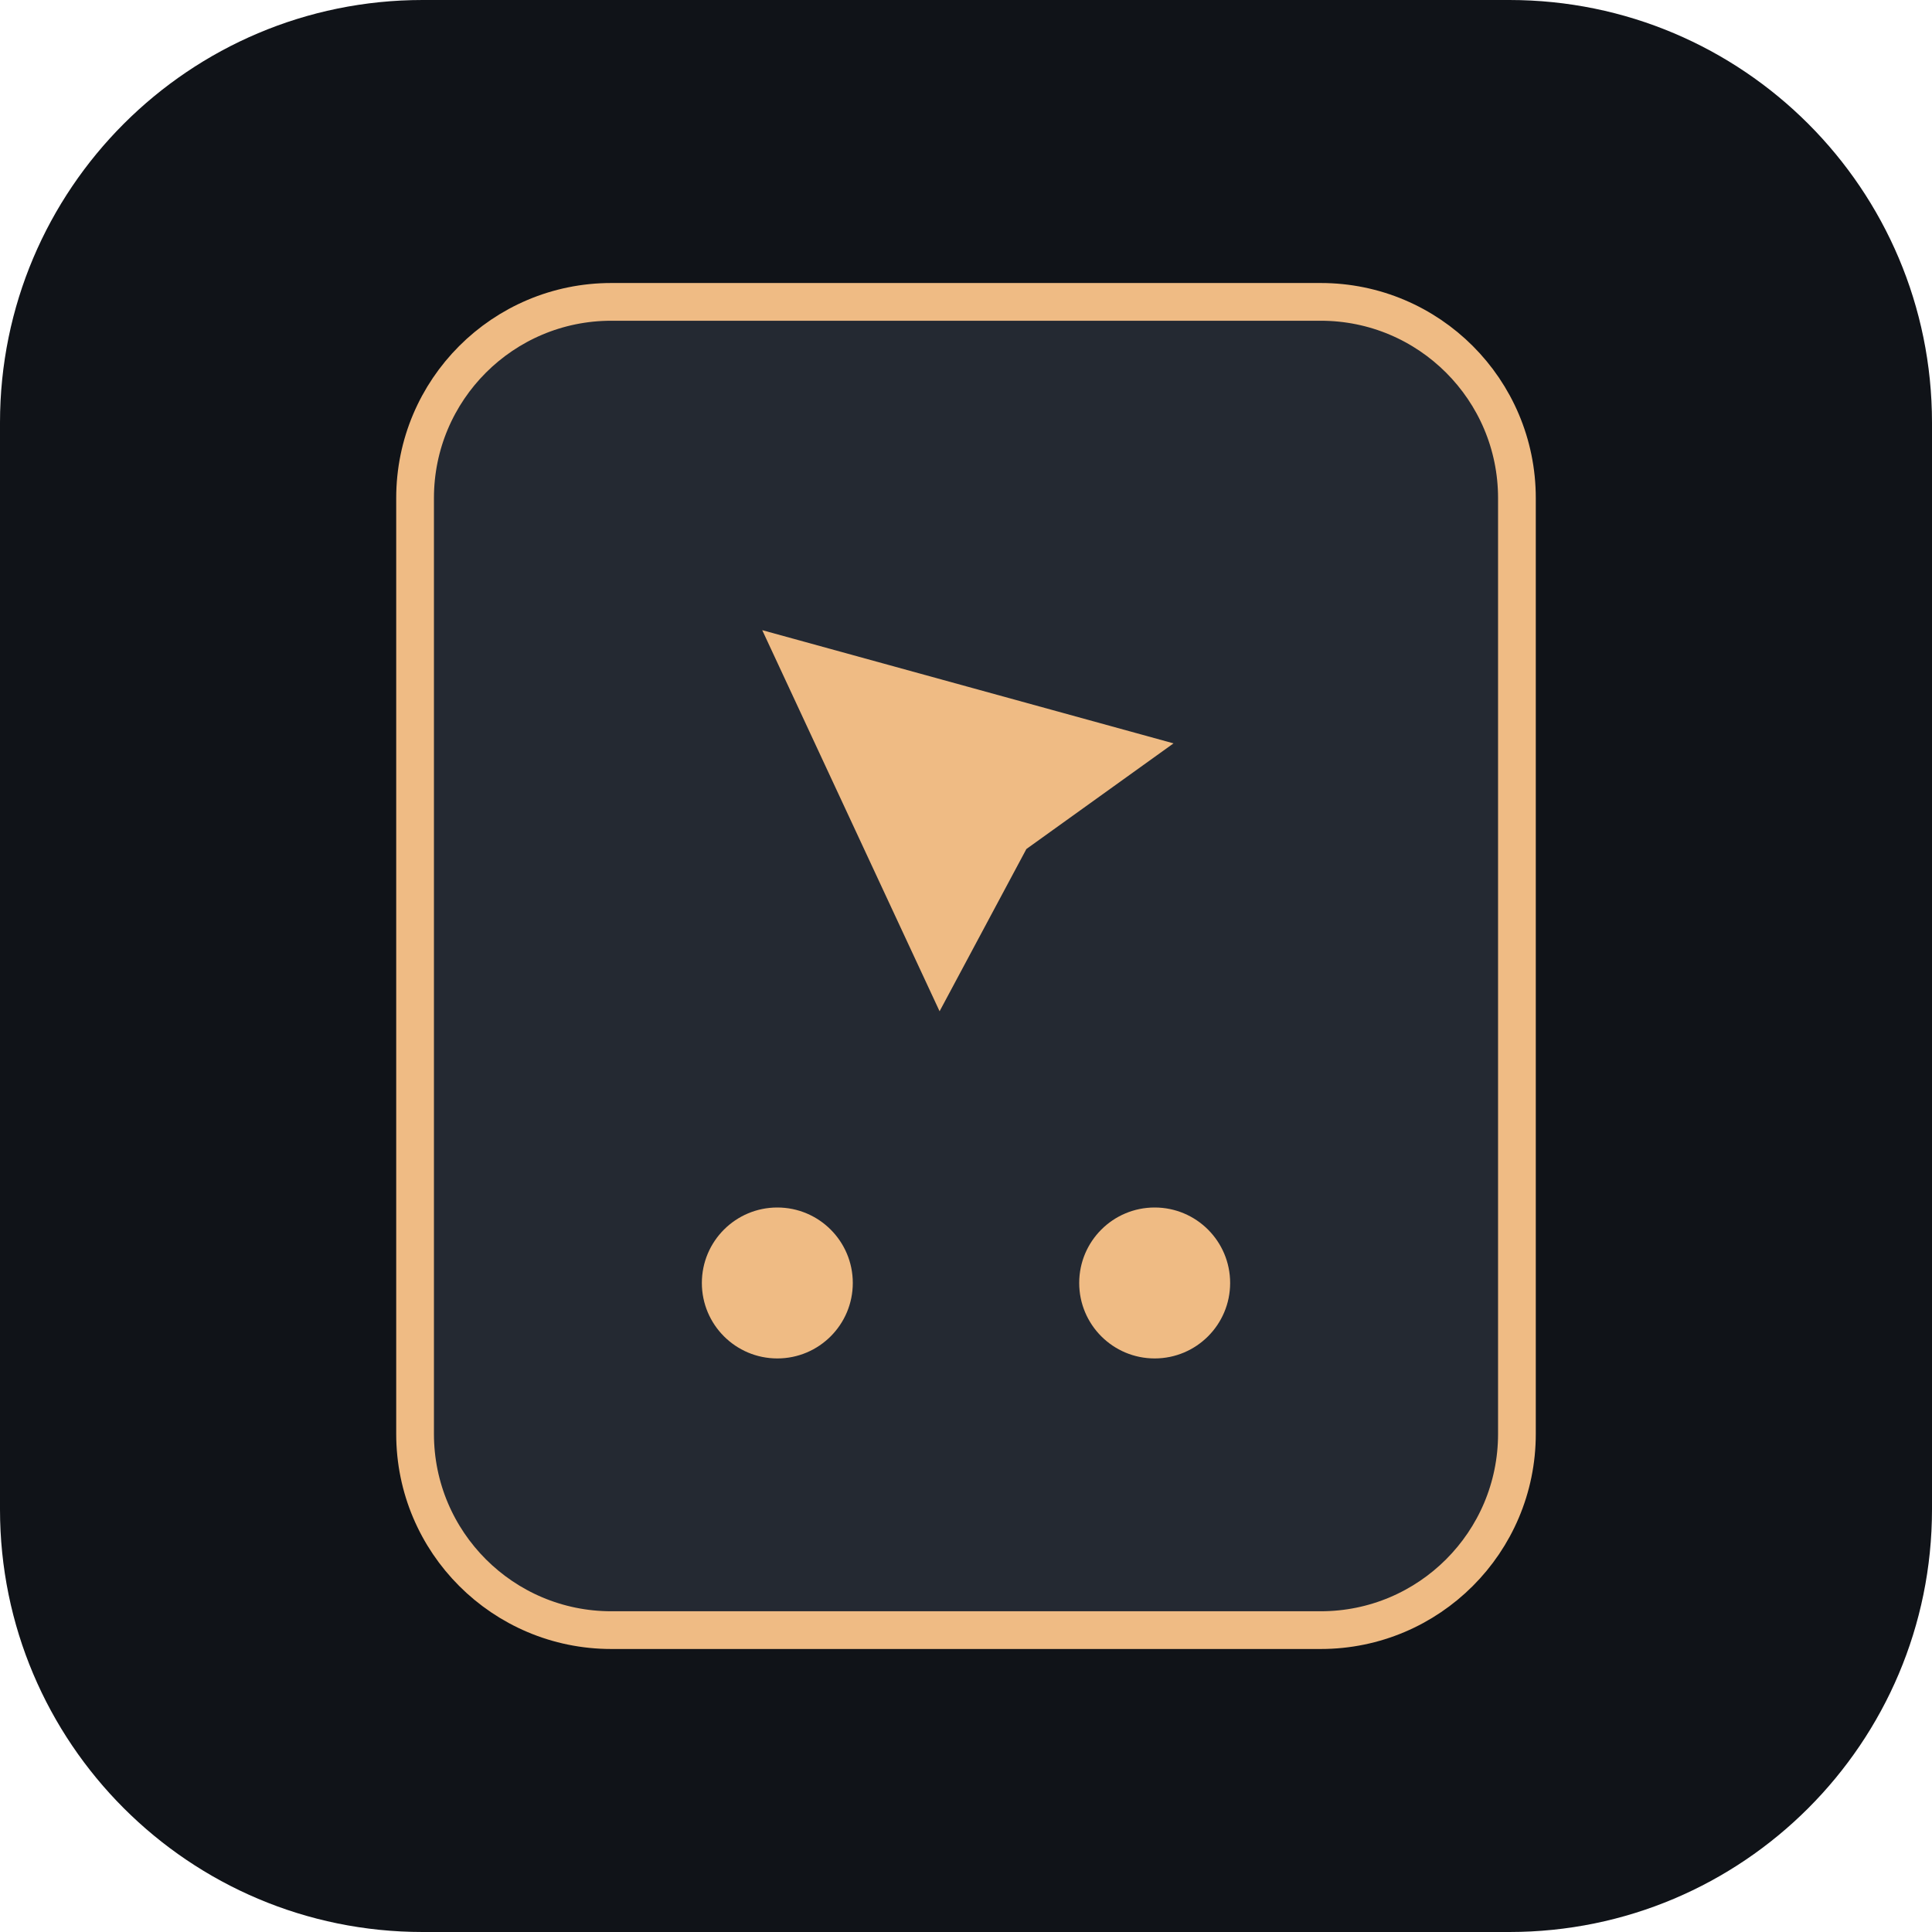
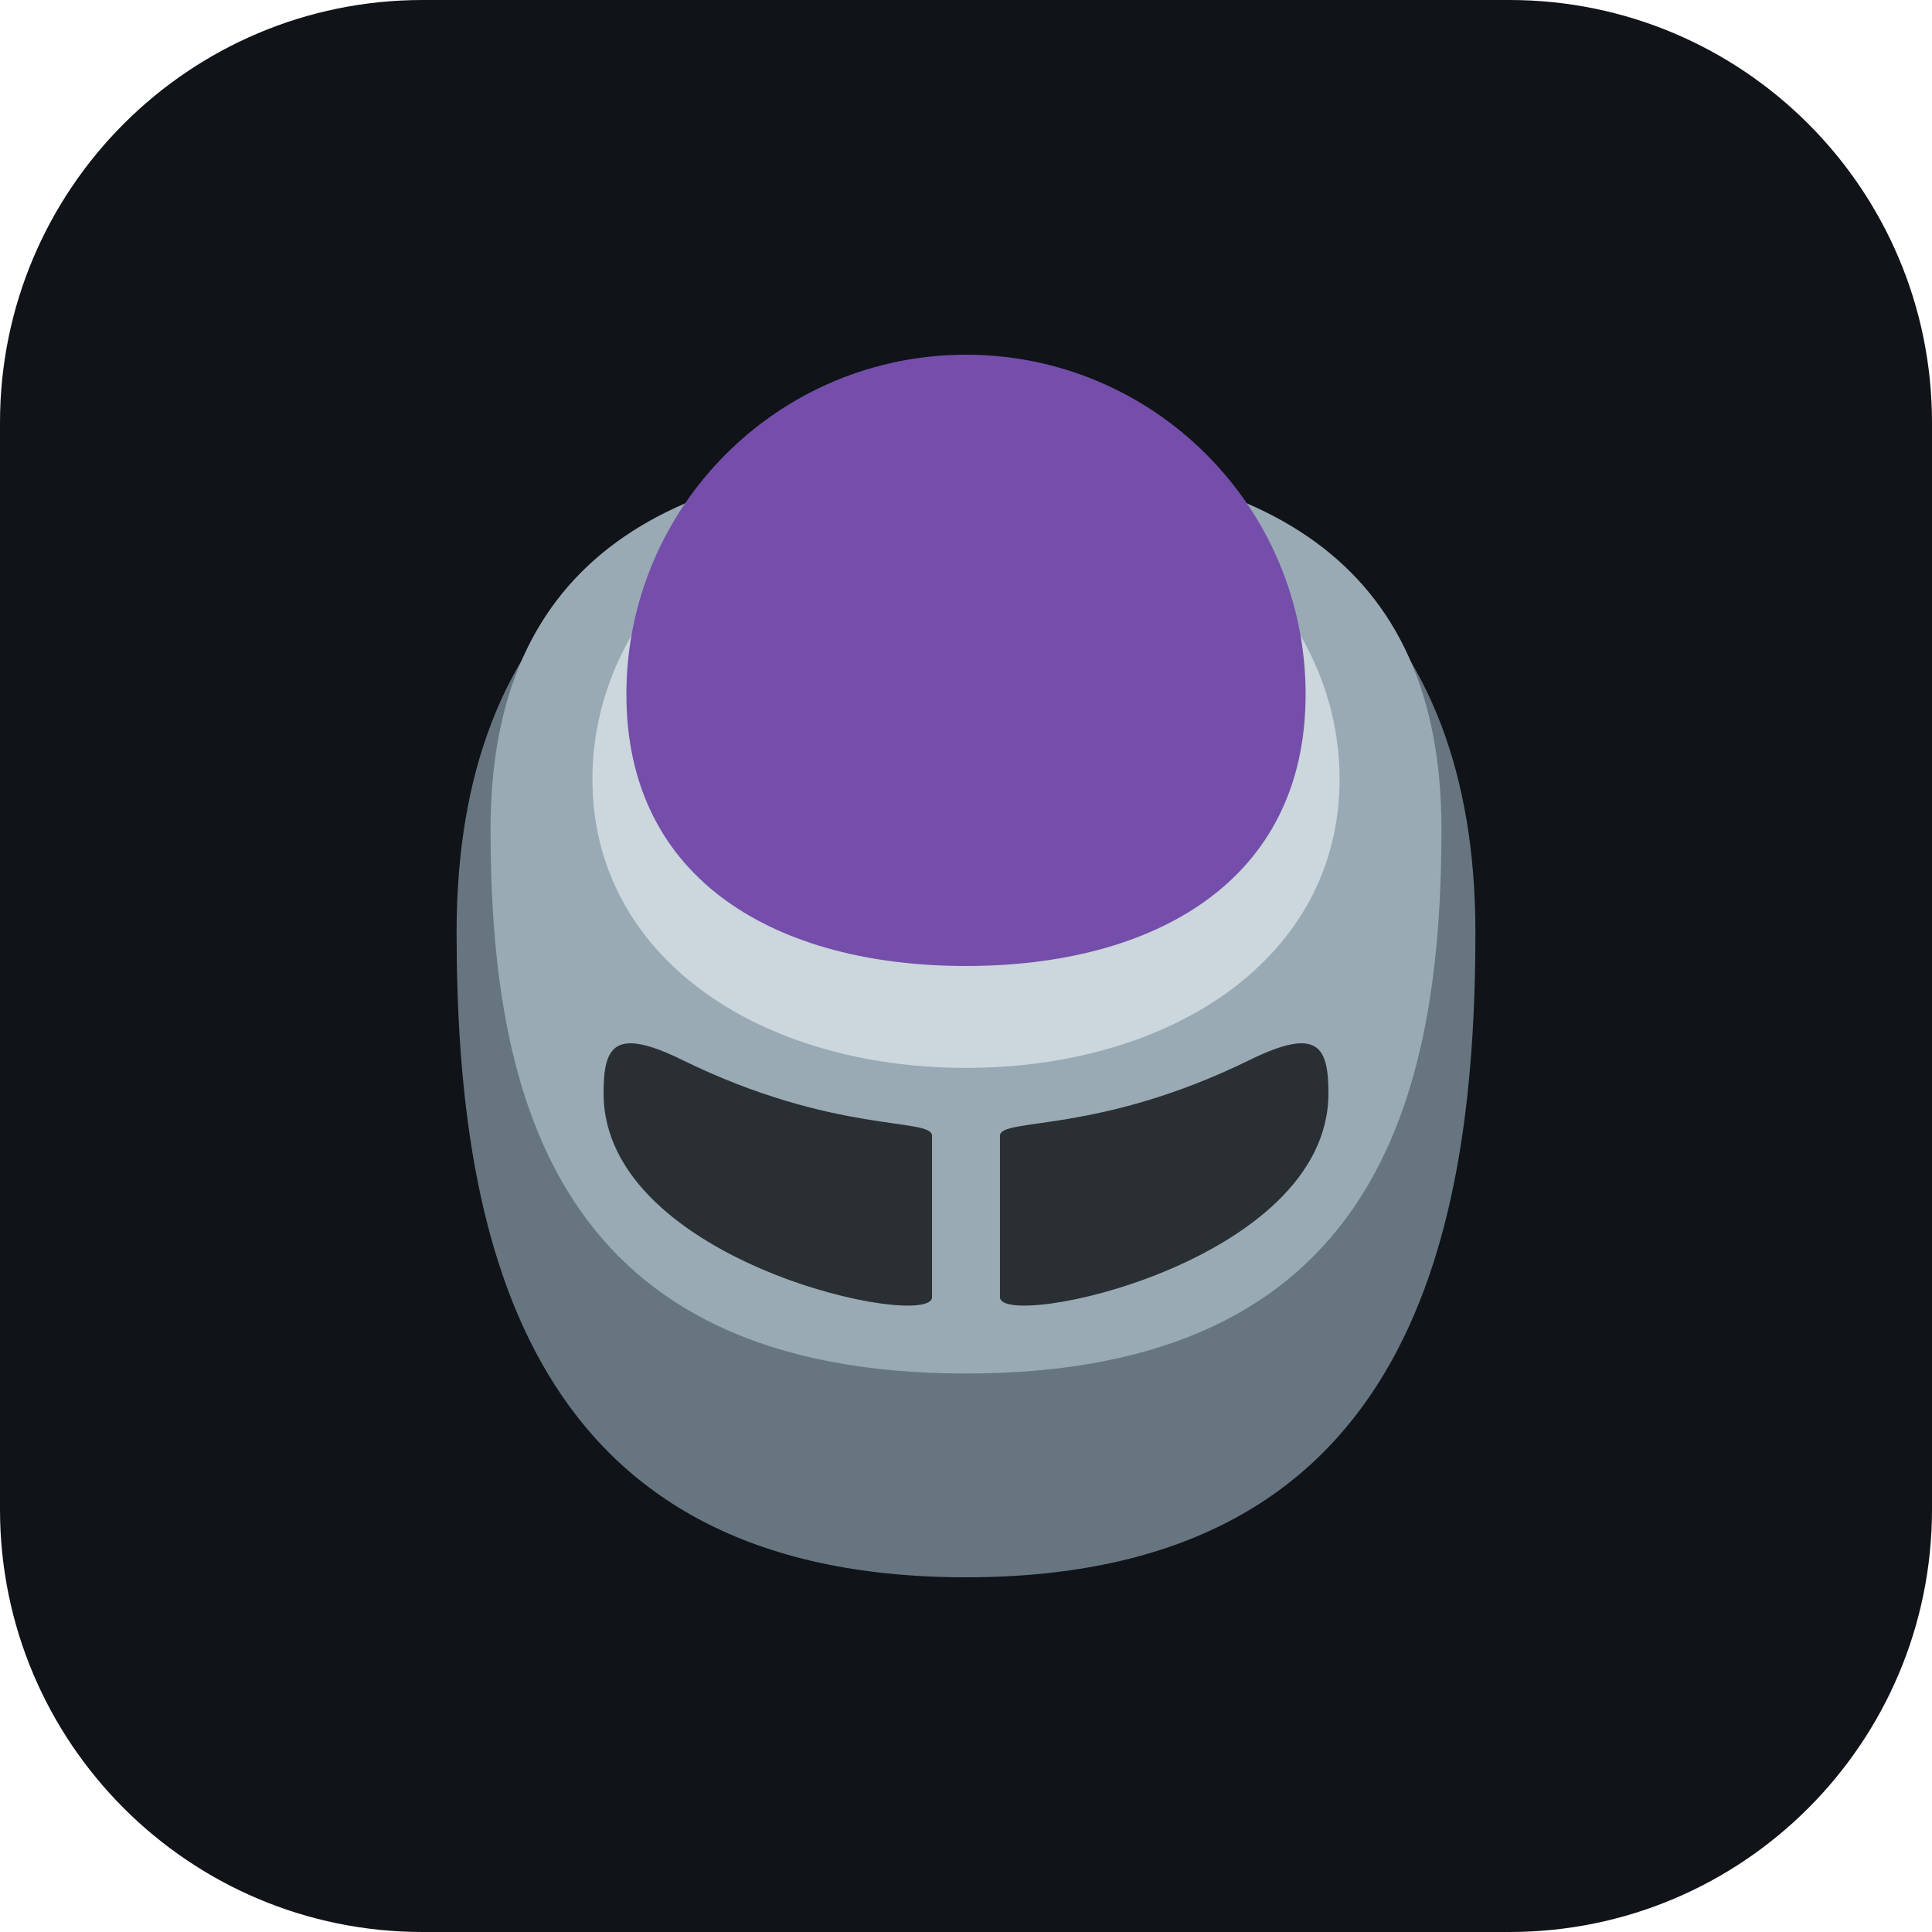
<svg xmlns="http://www.w3.org/2000/svg" viewBox="0 0 512 512">
  <rect width="512" height="512" rx="112" fill="#101318" />
-   <rect x="110" y="80" width="292" height="352" rx="52" fill="#242932" stroke="#efbb84" stroke-width="10" />
-   <path d="m202 167 109 30-39 28-23 43z" fill="#efbb84" />
-   <circle cx="206" cy="340" r="20" fill="#efbb84" />
-   <circle cx="306" cy="340" r="20" fill="#efbb84" />
+   <g transform="translate(94 94) scale(9)">
+     <path fill="#66757F" d="M33 17c0 9.389-2.188 19-15 19S3 26.389 3 17 8.611 3 18 3c9.465 0 15 4.701 15 14z" />
+     <path fill="#99AAB5" d="M32 13.969C32 21.891 30.062 30 18 30S4 21.891 4 13.969C4 6.047 9.237 3 18 3s14 3.047 14 10.969z" />
+     <path fill="#CCD6DD" d="M29 12.5c0 5.246-4.925 8.5-11 8.5S7 17.746 7 12.5C7 7.253 11.925 3 18 3s11 4.253 11 9.5z" />
+     <path fill="#744EAA" d="M28 10c0 5.523-4.478 8-10 8-5.523 0-10-2.477-10-8S12.477 0 18 0c5.522 0 10 4.477 10 10z" />
+     <path fill="#292F33" d="M17 23v4.75c0 1-9.672-1-9.672-6 0-1.375.301-1.973 2.315-.984C14.134 22.969 17 22.452 17 23zm2 0v4.75c0 1 9.672-1 9.672-6 0-1.375-.301-1.973-2.316-.984C21.865 22.969 19 22.452 19 23z" />
+   </g>
</svg>
